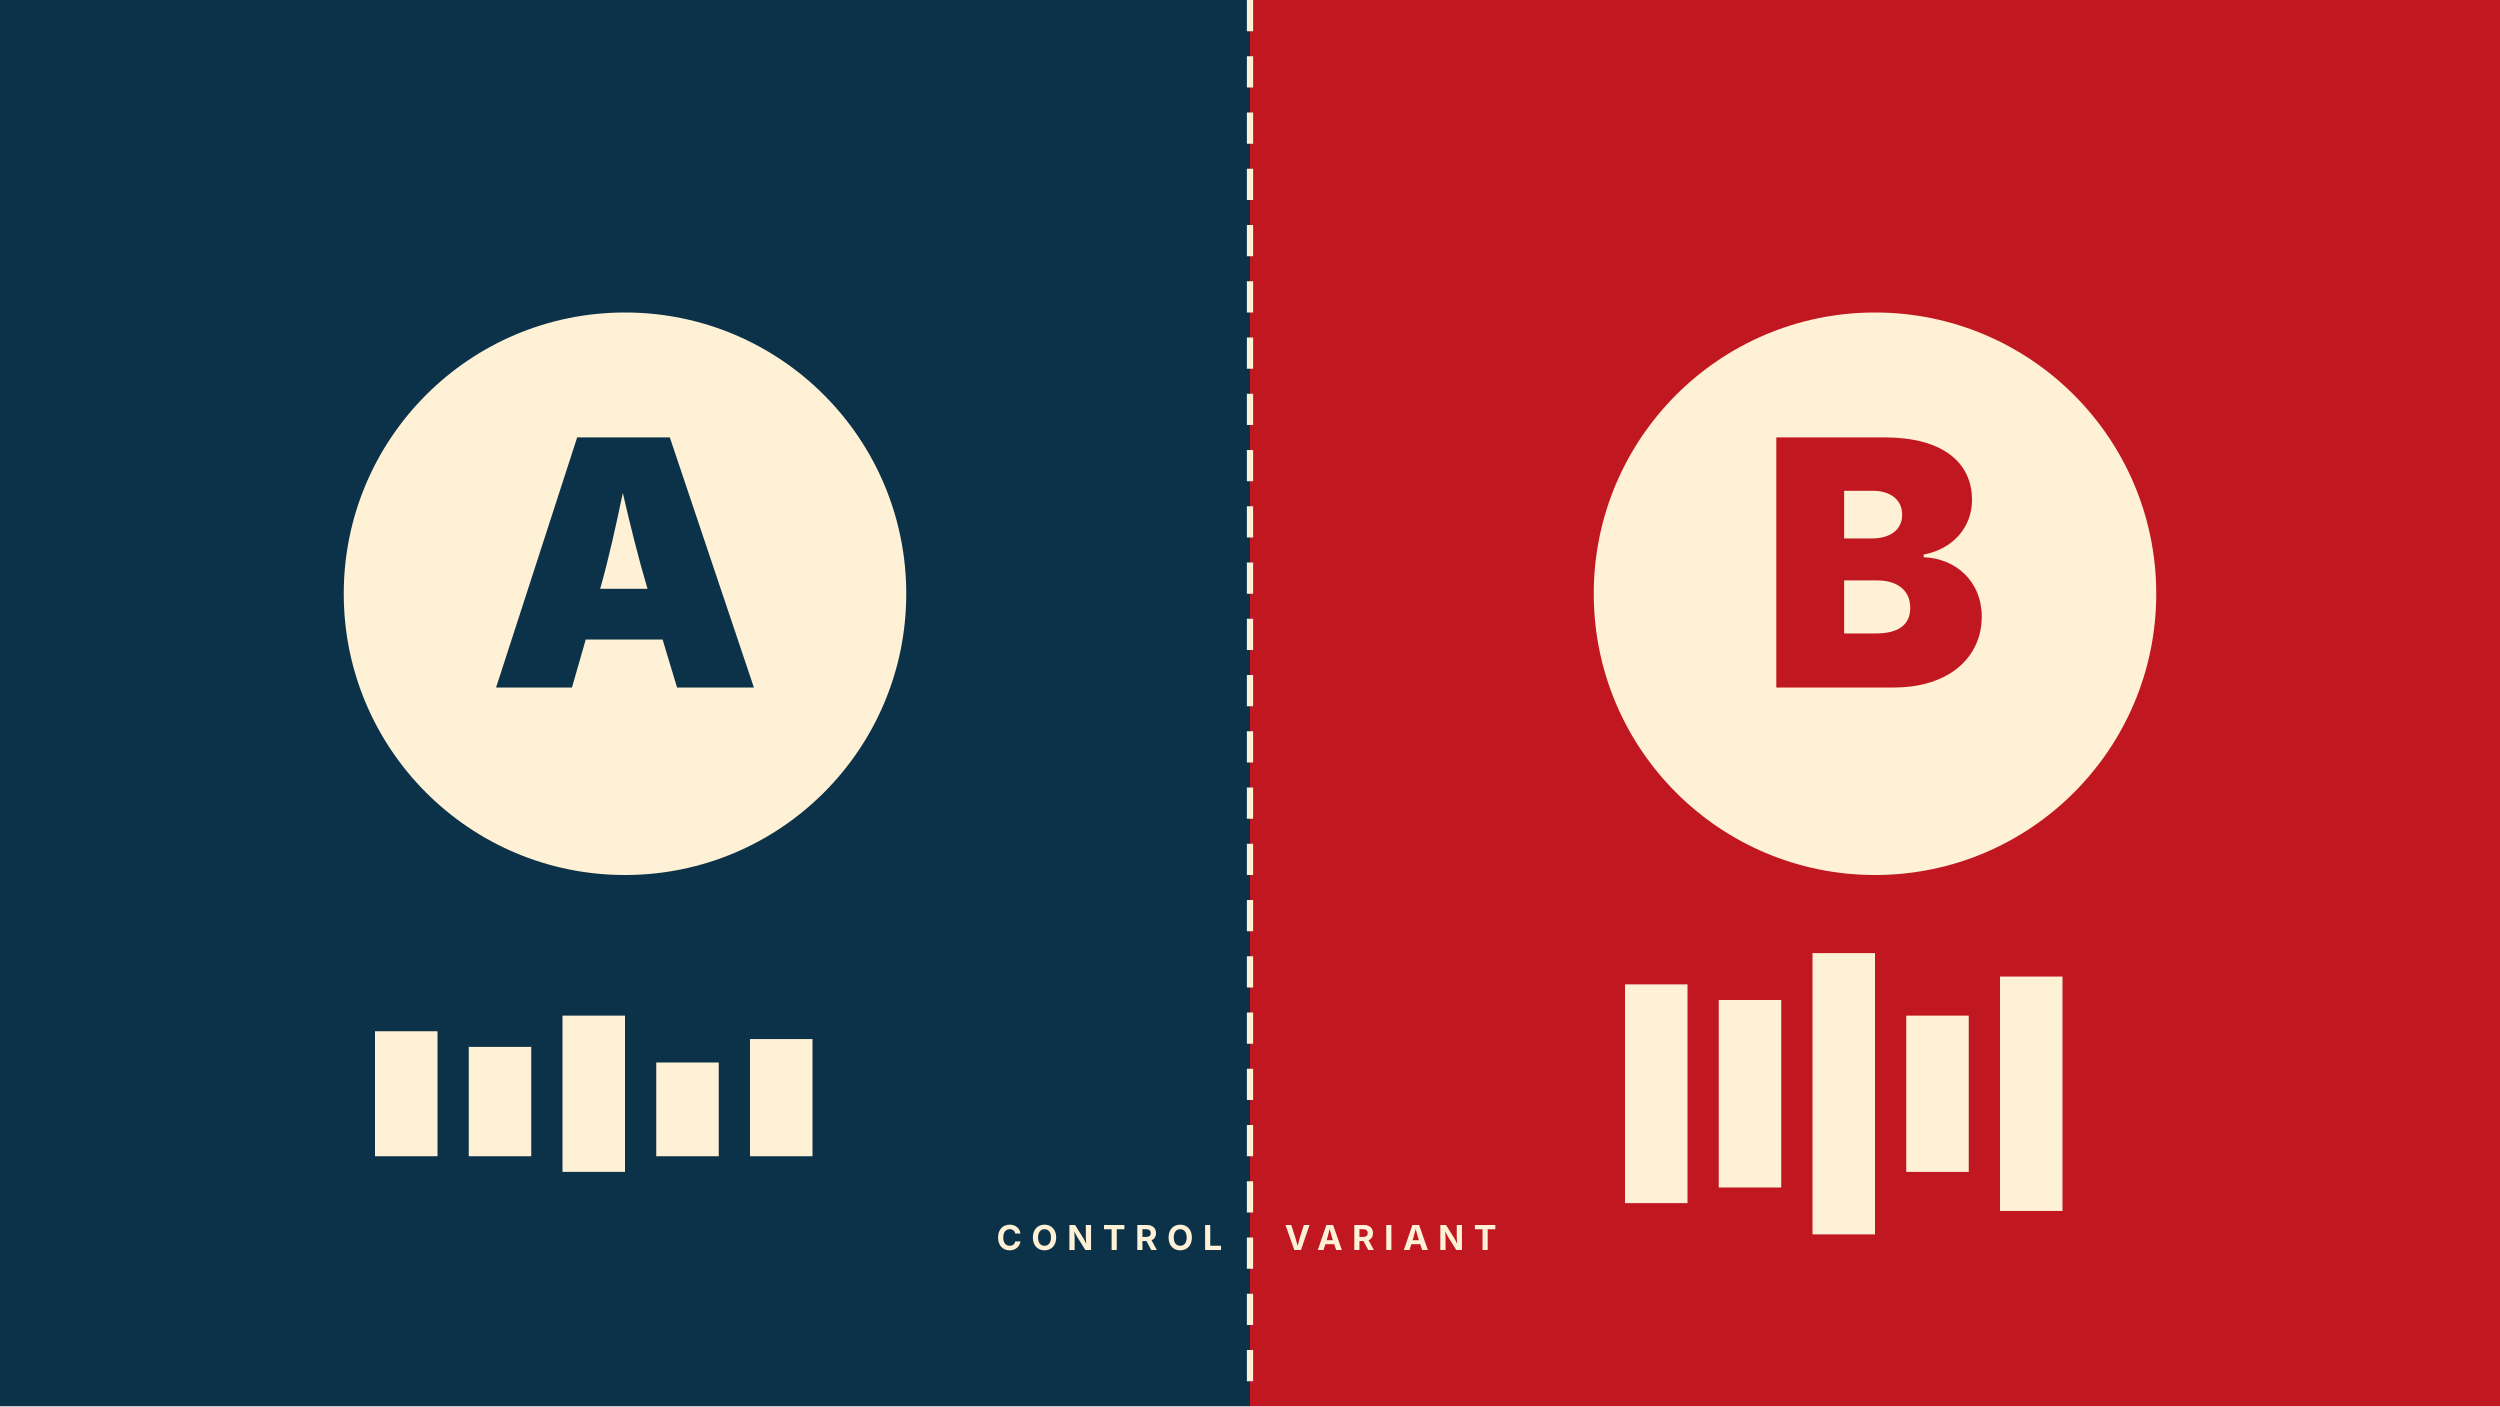
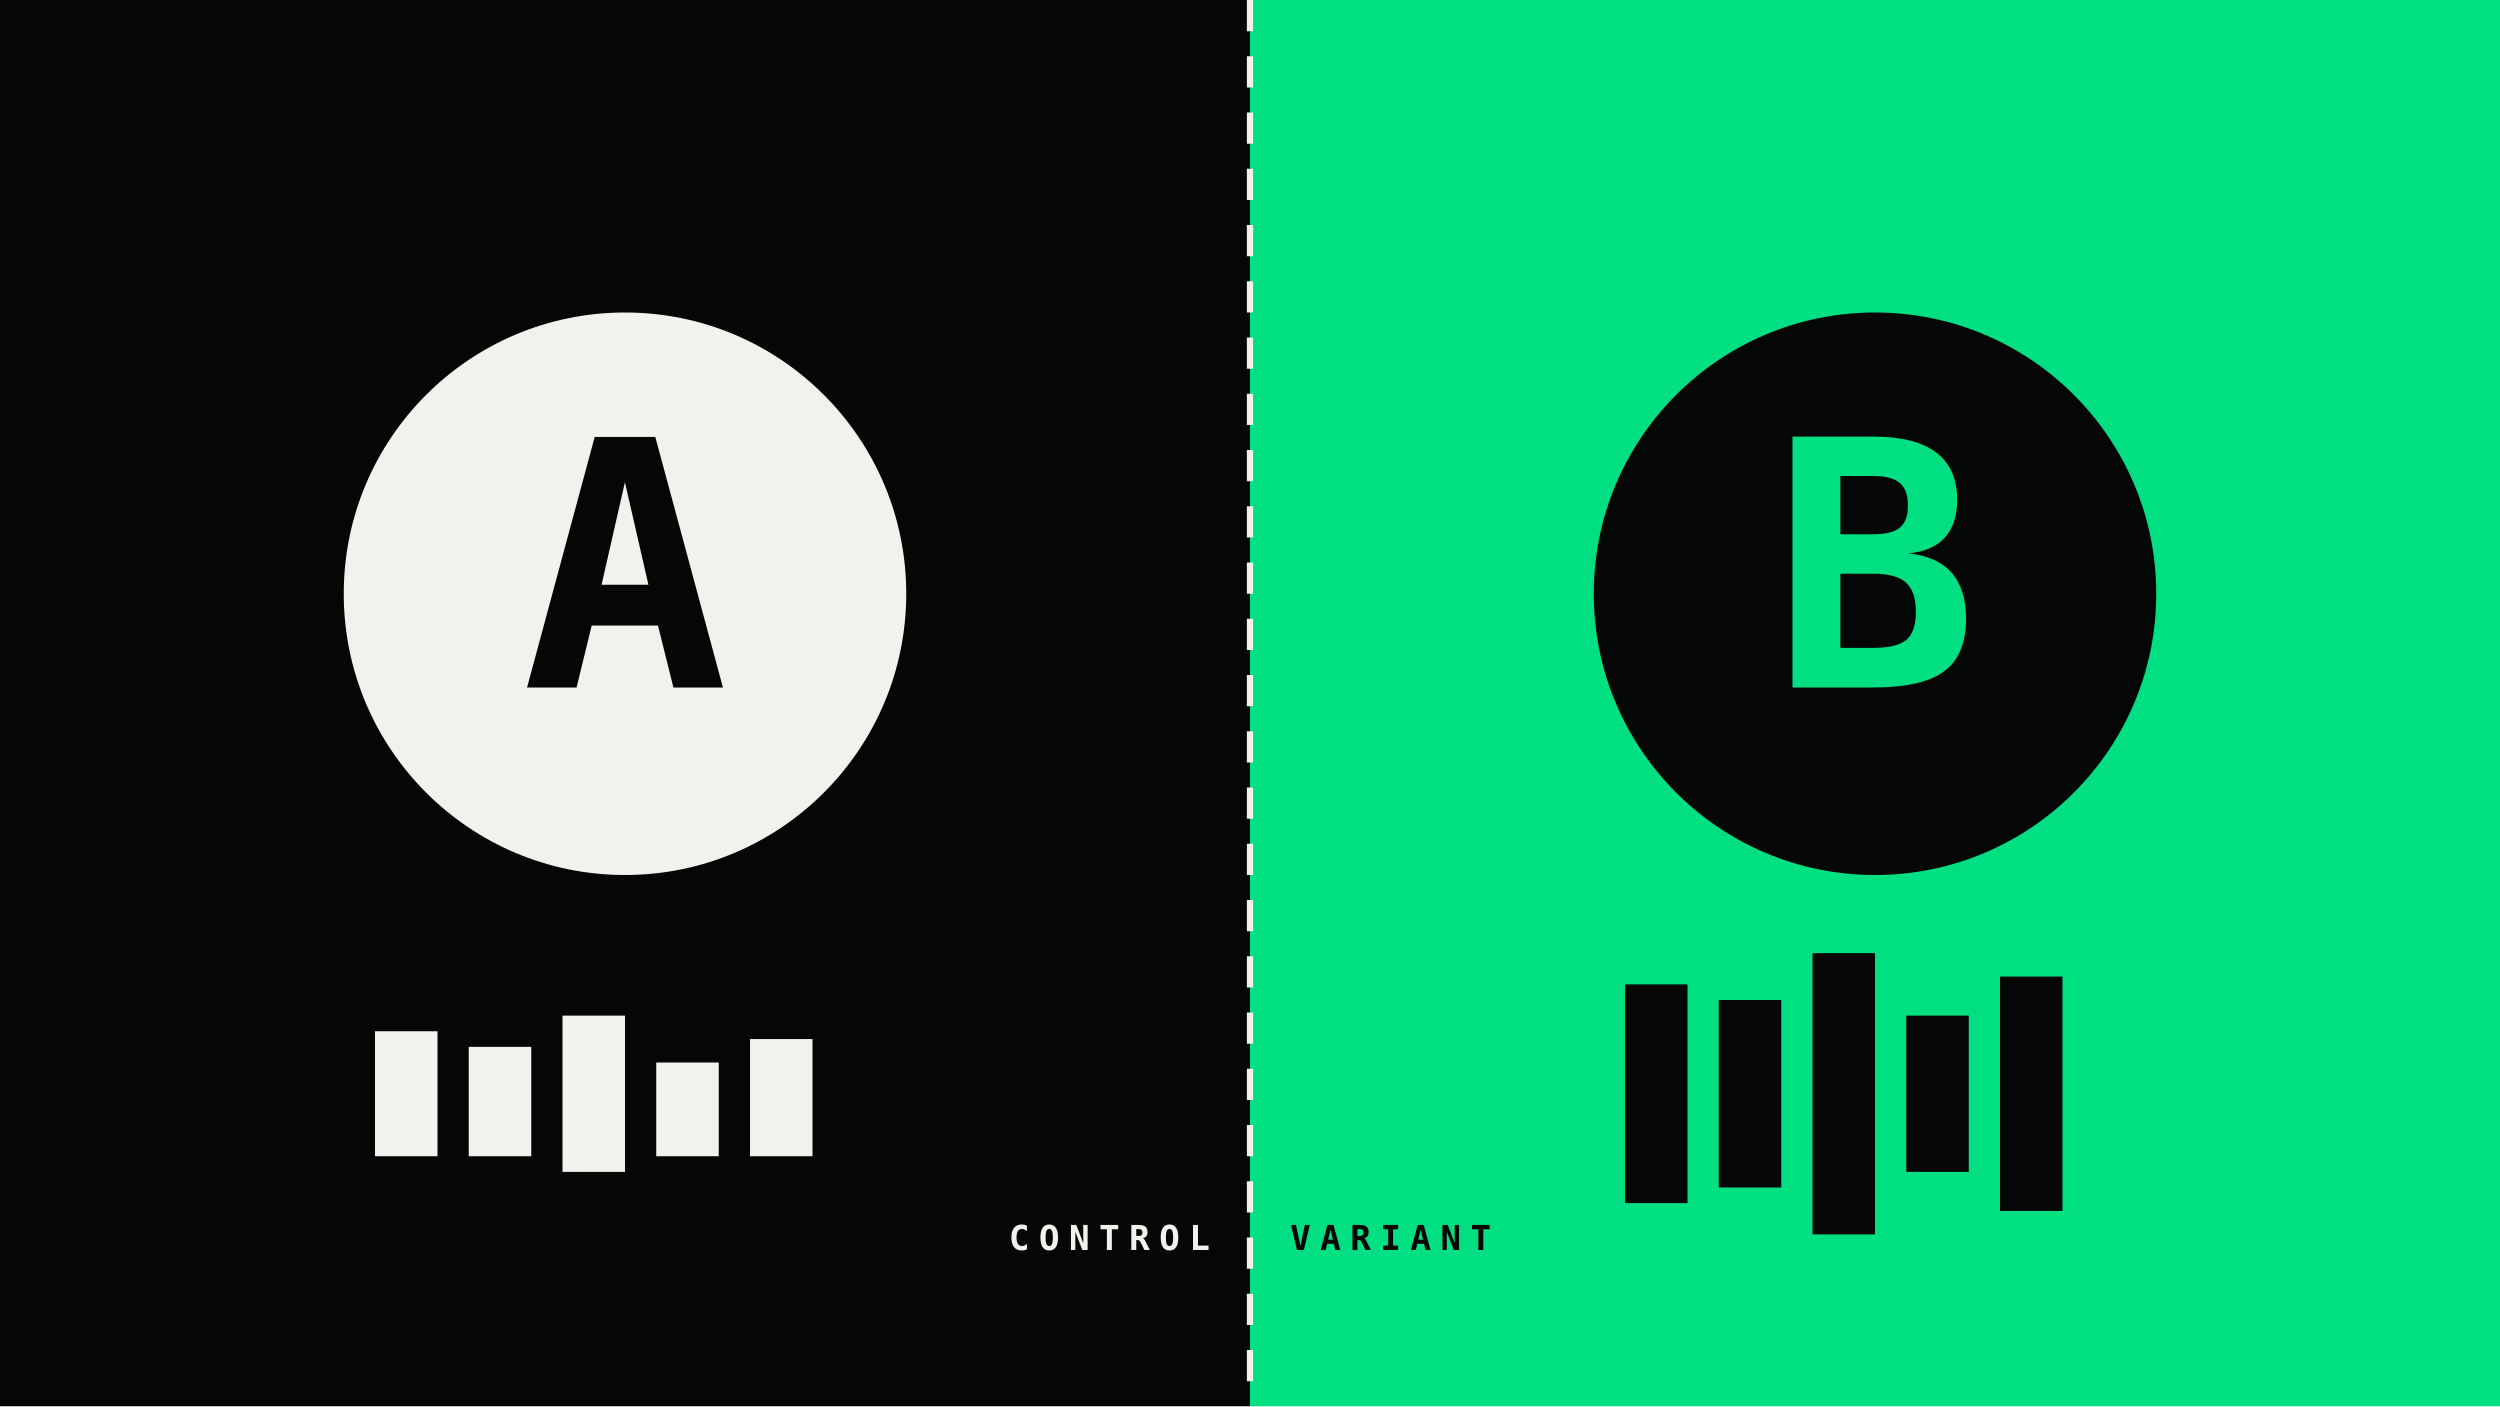
<svg xmlns="http://www.w3.org/2000/svg" viewBox="0 0 1600 900" preserveAspectRatio="xMidYMid slice">
-   <rect width="800" height="900" fill="#0C324A" />
-   <rect x="800" width="800" height="900" fill="#C11720" />
-   <line x1="800" y1="0" x2="800" y2="900" stroke="#FEF1D5" stroke-width="4" stroke-dasharray="20 16" />
+   <rect width="800" height="900" fill="#050706" />
+   <rect x="800" width="800" height="900" fill="#00DF81" />
+   <line x1="800" y1="0" x2="800" y2="900" stroke="#F3F1EC" stroke-width="4" stroke-dasharray="20 16" />
  <g transform="translate(400 380)">
-     <circle cx="0" cy="0" r="180" fill="#FEF1D5" />
-     <text x="0" y="60" text-anchor="middle" font-family="Inter, sans-serif" font-weight="900" font-size="220" fill="#0C324A">A</text>
+     <circle cx="0" cy="0" r="180" fill="#F3F1EC" />
+     <text x="0" y="60" text-anchor="middle" font-family="'IBM Plex Mono', ui-monospace, monospace" font-weight="900" font-size="220" fill="#050706">A</text>
  </g>
  <g transform="translate(1200 380)">
-     <circle cx="0" cy="0" r="180" fill="#FEF1D5" />
-     <text x="0" y="60" text-anchor="middle" font-family="Inter, sans-serif" font-weight="900" font-size="220" fill="#C11720">B</text>
+     <circle cx="0" cy="0" r="180" fill="#050706" />
+     <text x="0" y="60" text-anchor="middle" font-family="'IBM Plex Mono', ui-monospace, monospace" font-weight="900" font-size="220" fill="#00DF81">B</text>
  </g>
  <g transform="translate(400 700)" stroke-linecap="round">
-     <rect x="-160" y="-40" width="40" height="80" fill="#FEF1D5" />
-     <rect x="-100" y="-30" width="40" height="70" fill="#FEF1D5" />
-     <rect x="-40" y="-50" width="40" height="100" fill="#FEF1D5" />
-     <rect x="20" y="-20" width="40" height="60" fill="#FEF1D5" />
-     <rect x="80" y="-35" width="40" height="75" fill="#FEF1D5" />
+     <rect x="-160" y="-40" width="40" height="80" fill="#F3F1EC" />
+     <rect x="-100" y="-30" width="40" height="70" fill="#F3F1EC" />
+     <rect x="-40" y="-50" width="40" height="100" fill="#F3F1EC" />
+     <rect x="20" y="-20" width="40" height="60" fill="#F3F1EC" />
+     <rect x="80" y="-35" width="40" height="75" fill="#F3F1EC" />
  </g>
  <g transform="translate(1200 700)" stroke-linecap="round">
-     <rect x="-160" y="-70" width="40" height="140" fill="#FEF1D5" />
-     <rect x="-100" y="-60" width="40" height="120" fill="#FEF1D5" />
-     <rect x="-40" y="-90" width="40" height="180" fill="#FEF1D5" />
-     <rect x="20" y="-50" width="40" height="100" fill="#FEF1D5" />
-     <rect x="80" y="-75" width="40" height="150" fill="#FEF1D5" />
+     <rect x="-160" y="-70" width="40" height="140" fill="#050706" />
+     <rect x="-100" y="-60" width="40" height="120" fill="#050706" />
+     <rect x="-40" y="-90" width="40" height="180" fill="#050706" />
+     <rect x="20" y="-50" width="40" height="100" fill="#050706" />
+     <rect x="80" y="-75" width="40" height="150" fill="#050706" />
  </g>
  <g transform="translate(800 800)">
-     <text x="-90" y="0" text-anchor="middle" font-family="Inter, sans-serif" font-weight="700" font-size="22" fill="#FEF1D5" letter-spacing="6">CONTROL</text>
-     <text x="90" y="0" text-anchor="middle" font-family="Inter, sans-serif" font-weight="700" font-size="22" fill="#FEF1D5" letter-spacing="6">VARIANT</text>
+     <text x="-90" y="0" text-anchor="middle" font-family="'IBM Plex Mono', ui-monospace, monospace" font-weight="700" font-size="22" fill="#F3F1EC" letter-spacing="6">CONTROL</text>
+     <text x="90" y="0" text-anchor="middle" font-family="'IBM Plex Mono', ui-monospace, monospace" font-weight="700" font-size="22" fill="#050706" letter-spacing="6">VARIANT</text>
  </g>
</svg>
